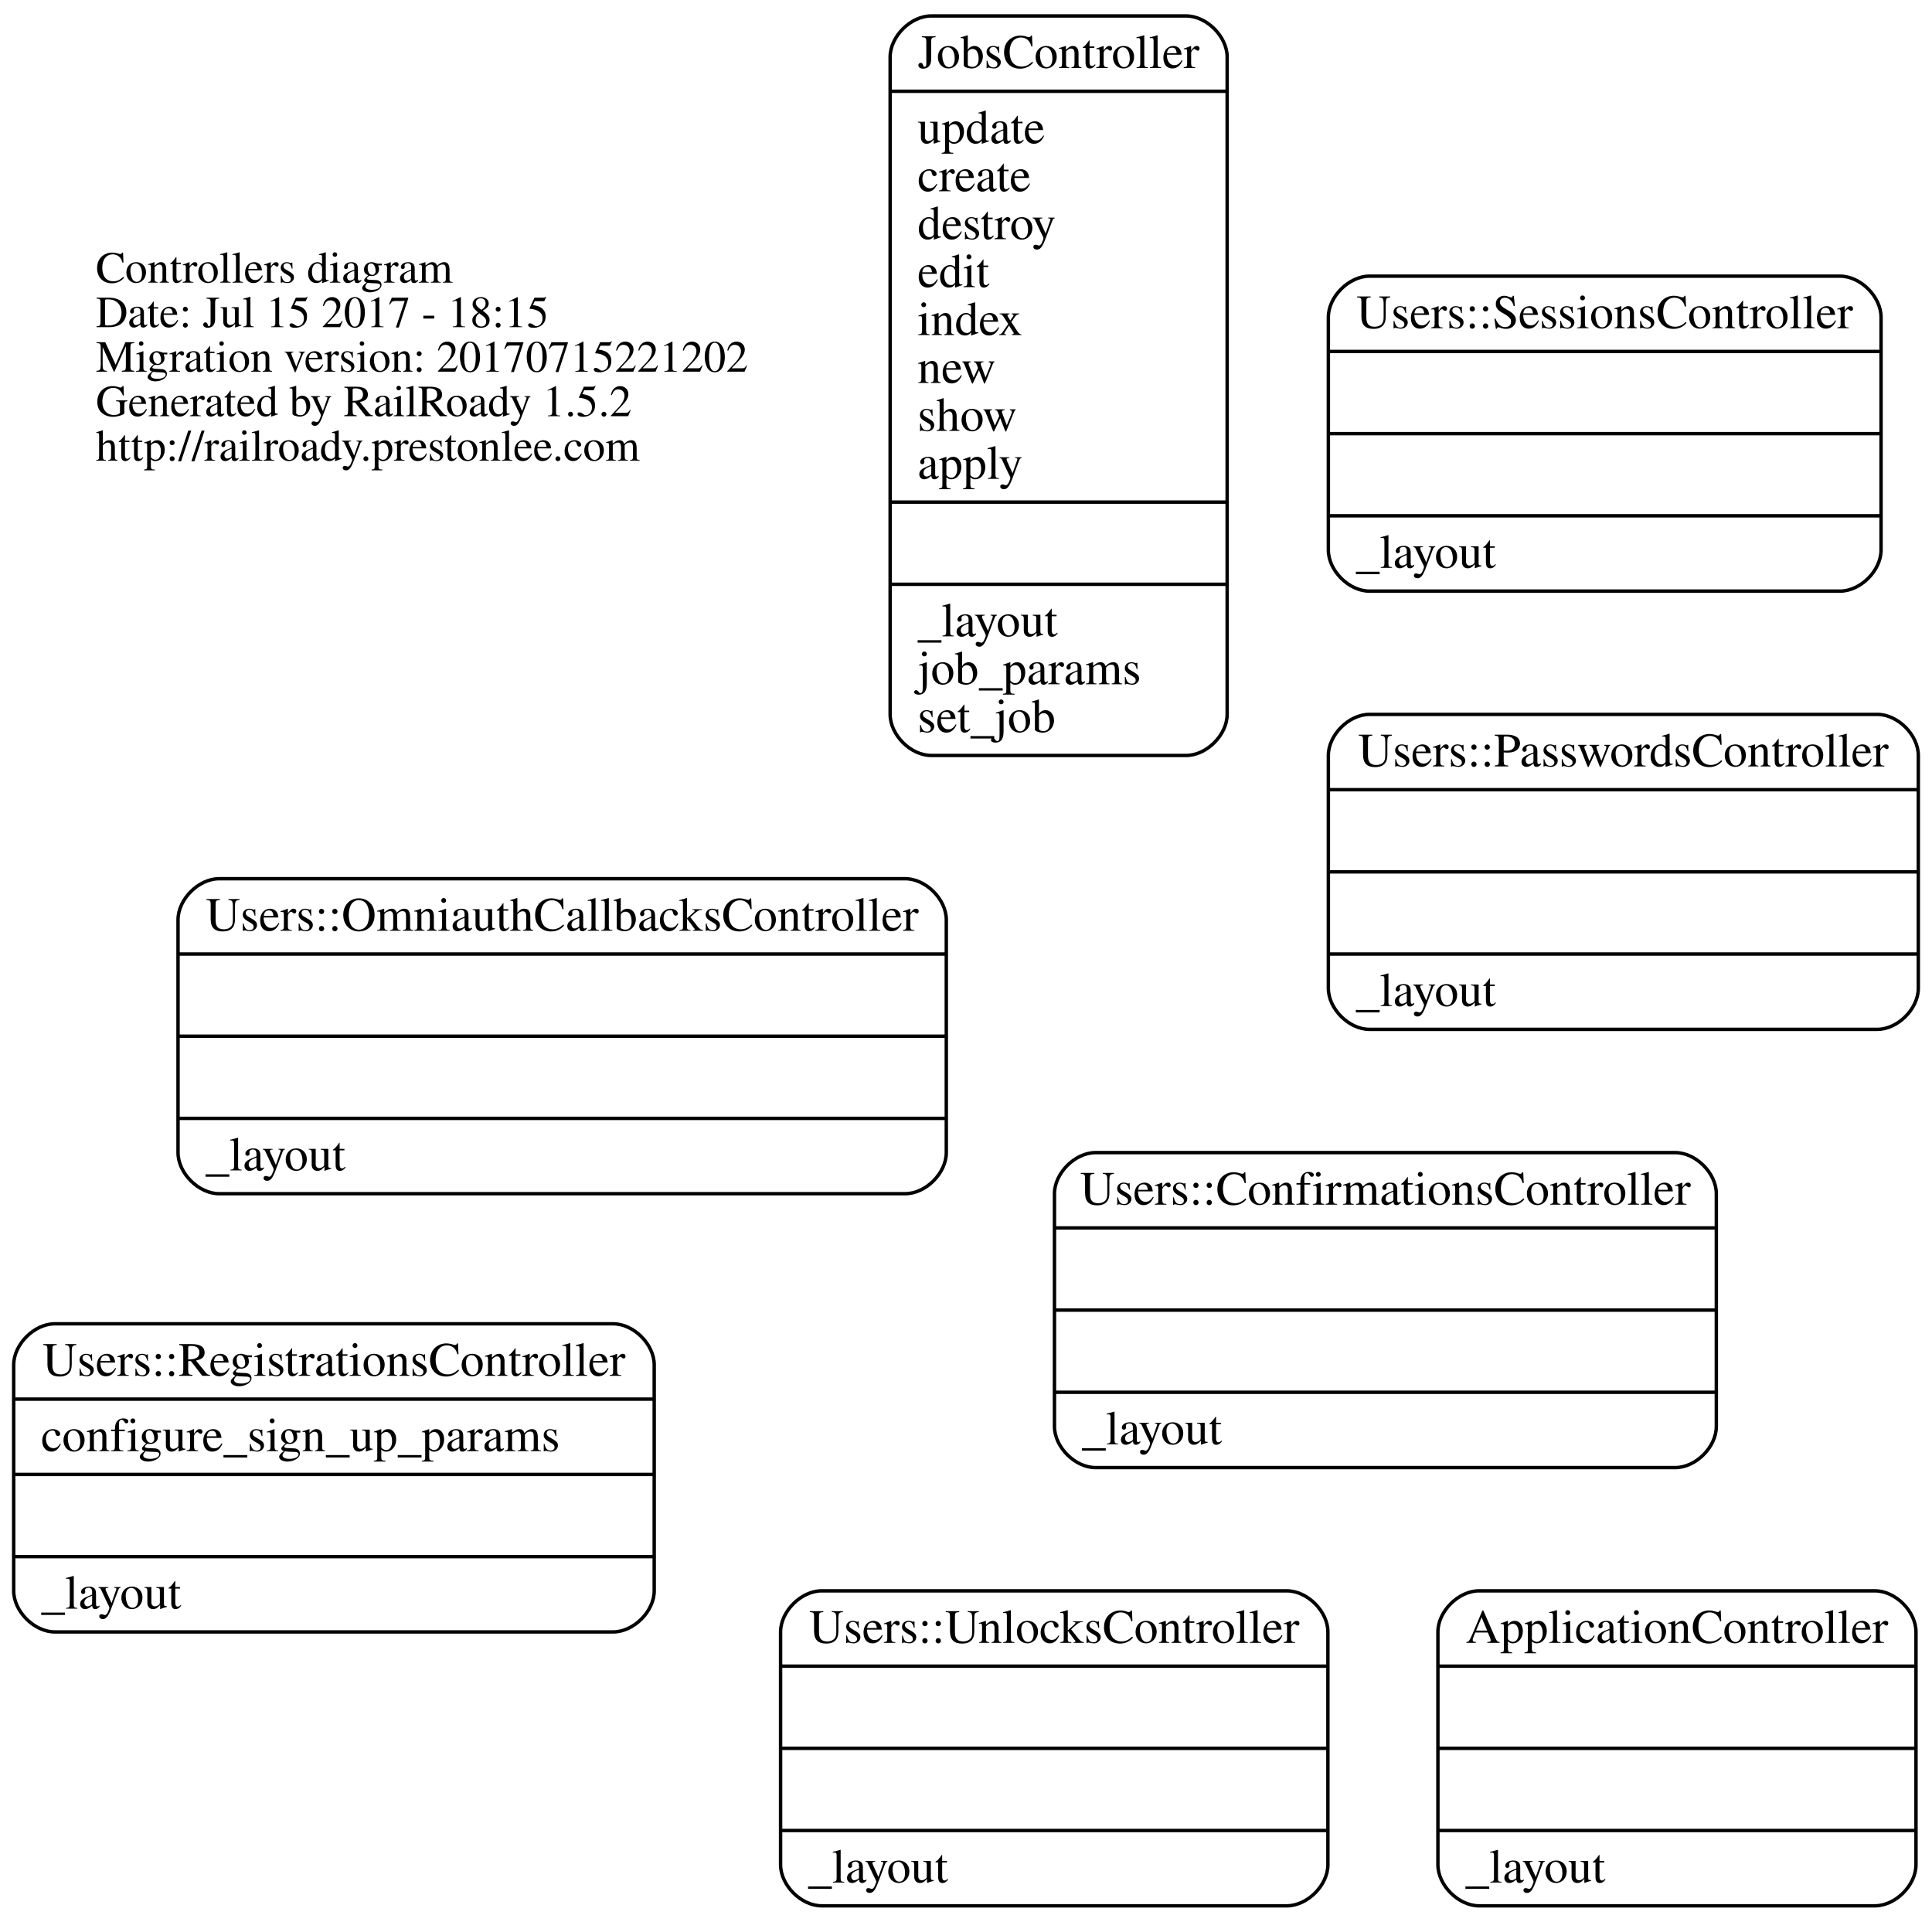
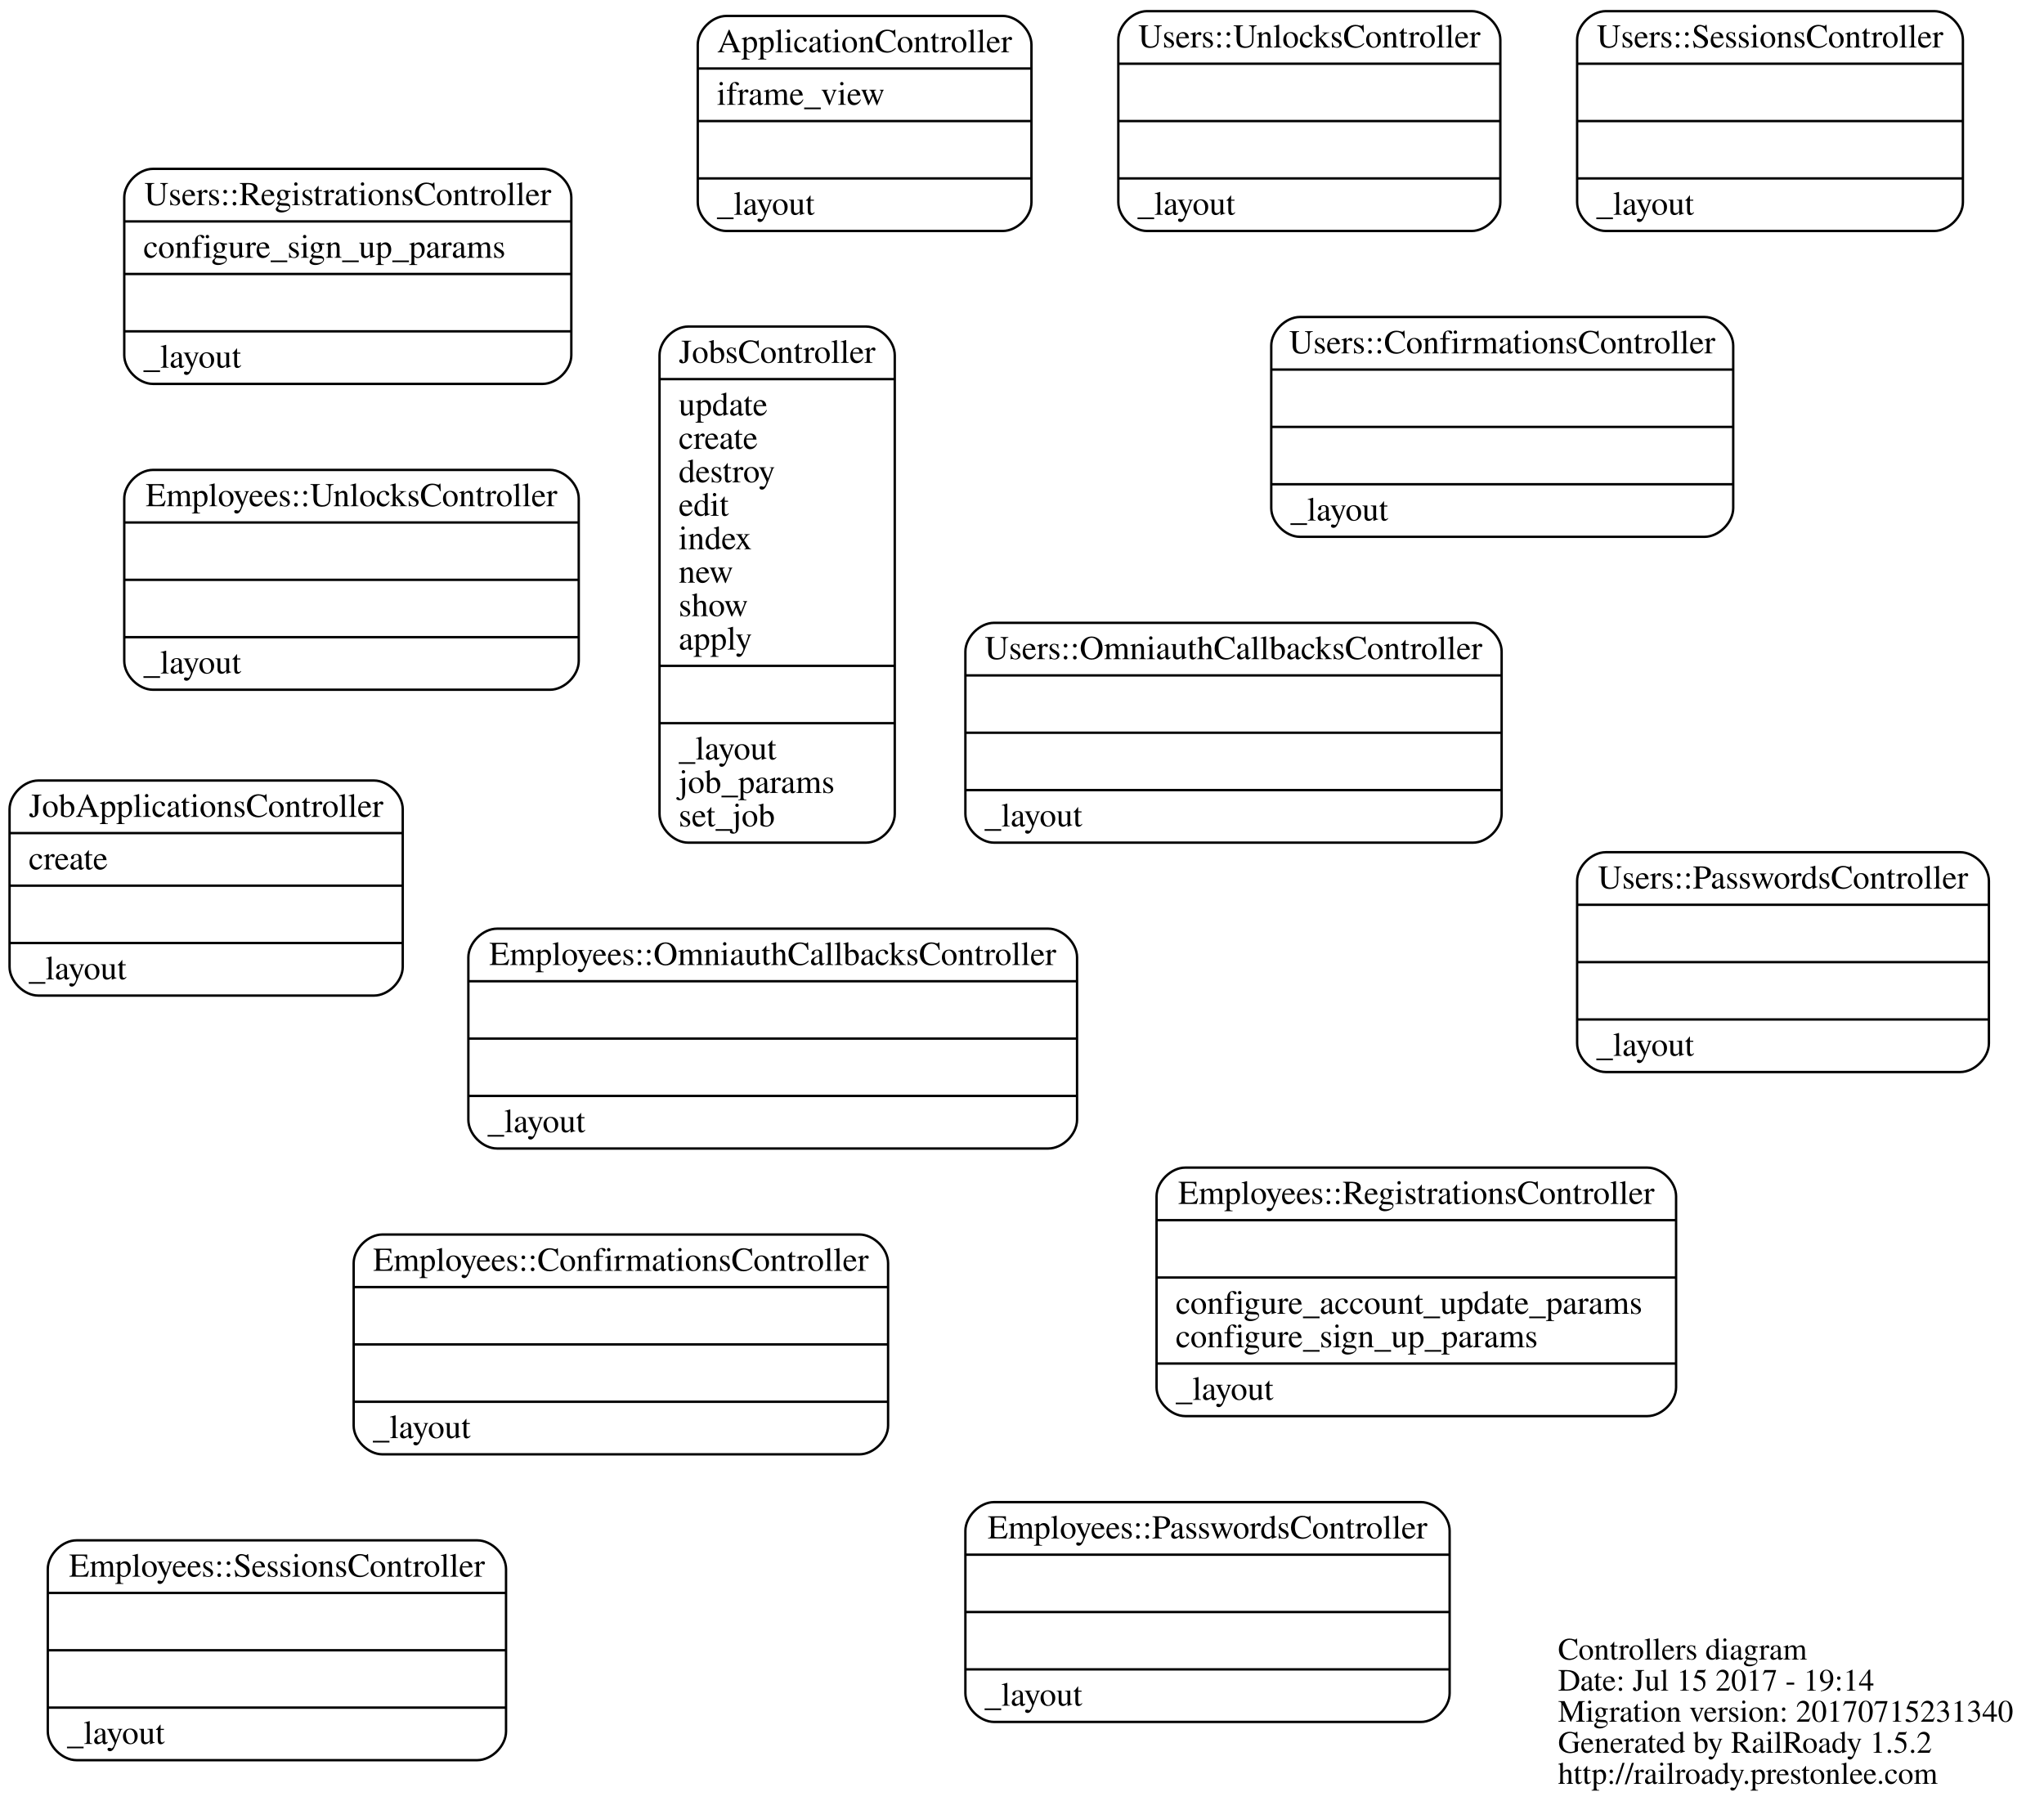
- <svg xmlns="http://www.w3.org/2000/svg" width="564pt" height="561pt" viewBox="0.00 0.00 564.32 561.00">
-   <g id="graph0" class="graph" transform="scale(1 1) rotate(0) translate(4 557)">
-     <polygon fill="transparent" stroke="transparent" points="-4,4 -4,-557 560.324,-557 560.324,4 -4,4" />
+ <svg xmlns="http://www.w3.org/2000/svg" width="855pt" height="757pt" viewBox="0.00 0.00 855.38 757.00">
+   <g id="graph0" class="graph" transform="scale(1 1) rotate(0) translate(4 753)">
+     <polygon fill="transparent" stroke="transparent" points="-4,4 -4,-753 851.375,-753 851.375,4 -4,4" />
    <g id="node1" class="node">
-       <text text-anchor="start" x="24" y="-474.6" font-family="Times,serif" font-size="13.00" fill="#000000">Controllers diagram</text>
-       <text text-anchor="start" x="24" y="-461.6" font-family="Times,serif" font-size="13.00" fill="#000000">Date: Jul 15 2017 - 18:15</text>
-       <text text-anchor="start" x="24" y="-448.6" font-family="Times,serif" font-size="13.00" fill="#000000">Migration version: 20170715221202</text>
-       <text text-anchor="start" x="24" y="-435.6" font-family="Times,serif" font-size="13.00" fill="#000000">Generated by RailRoady 1.5.2</text>
-       <text text-anchor="start" x="24" y="-422.6" font-family="Times,serif" font-size="13.00" fill="#000000">http://railroady.prestonlee.com</text>
+       <text text-anchor="start" x="648" y="-58.6" font-family="Times,serif" font-size="13.00" fill="#000000">Controllers diagram</text>
+       <text text-anchor="start" x="648" y="-45.6" font-family="Times,serif" font-size="13.00" fill="#000000">Date: Jul 15 2017 - 19:14</text>
+       <text text-anchor="start" x="648" y="-32.6" font-family="Times,serif" font-size="13.00" fill="#000000">Migration version: 20170715231340</text>
+       <text text-anchor="start" x="648" y="-19.6" font-family="Times,serif" font-size="13.00" fill="#000000">Generated by RailRoady 1.5.2</text>
+       <text text-anchor="start" x="648" y="-6.6" font-family="Times,serif" font-size="13.00" fill="#000000">http://railroady.prestonlee.com</text>
    </g>
    <g id="node2" class="node">
-       <path fill="none" stroke="#000000" d="M428,-.5C428,-.5 543.642,-.5 543.642,-.5 549.642,-.5 555.642,-6.5 555.642,-12.5 555.642,-12.5 555.642,-80.5 555.642,-80.5 555.642,-86.5 549.642,-92.5 543.642,-92.5 543.642,-92.5 428,-92.5 428,-92.5 422,-92.5 416,-86.5 416,-80.5 416,-80.5 416,-12.5 416,-12.5 416,-6.5 422,-.5 428,-.5" />
-       <text text-anchor="middle" x="485.821" y="-77.3" font-family="Times,serif" font-size="14.00" fill="#000000">ApplicationController</text>
-       <polyline fill="none" stroke="#000000" points="416,-70.5 555.642,-70.5 " />
-       <polyline fill="none" stroke="#000000" points="416,-46.5 555.642,-46.5 " />
-       <polyline fill="none" stroke="#000000" points="416,-22.5 555.642,-22.5 " />
-       <text text-anchor="start" x="424" y="-7.3" font-family="Times,serif" font-size="14.00" fill="#000000">_layout</text>
+       <path fill="none" stroke="#000000" d="M300,-656.5C300,-656.5 415.642,-656.5 415.642,-656.5 421.642,-656.5 427.642,-662.5 427.642,-668.5 427.642,-668.5 427.642,-734.5 427.642,-734.5 427.642,-740.5 421.642,-746.5 415.642,-746.5 415.642,-746.5 300,-746.5 300,-746.5 294,-746.5 288,-740.5 288,-734.5 288,-734.5 288,-668.5 288,-668.5 288,-662.5 294,-656.5 300,-656.5" />
+       <text text-anchor="middle" x="357.821" y="-731.3" font-family="Times,serif" font-size="14.00" fill="#000000">ApplicationController</text>
+       <polyline fill="none" stroke="#000000" points="288,-724.5 427.642,-724.5 " />
+       <text text-anchor="start" x="296" y="-709.3" font-family="Times,serif" font-size="14.00" fill="#000000">iframe_view</text>
+       <polyline fill="none" stroke="#000000" points="288,-702.5 427.642,-702.5 " />
+       <polyline fill="none" stroke="#000000" points="288,-678.5 427.642,-678.5 " />
+       <text text-anchor="start" x="296" y="-663.3" font-family="Times,serif" font-size="14.00" fill="#000000">_layout</text>
    </g>
    <g id="node3" class="node">
-       <path fill="none" stroke="#000000" d="M268,-336.5C268,-336.5 342.441,-336.5 342.441,-336.5 348.441,-336.5 354.441,-342.5 354.441,-348.5 354.441,-348.5 354.441,-540.5 354.441,-540.5 354.441,-546.5 348.441,-552.5 342.441,-552.5 342.441,-552.5 268,-552.5 268,-552.5 262,-552.5 256,-546.5 256,-540.5 256,-540.5 256,-348.5 256,-348.5 256,-342.5 262,-336.5 268,-336.5" />
-       <text text-anchor="middle" x="305.221" y="-537.3" font-family="Times,serif" font-size="14.00" fill="#000000">JobsController</text>
-       <polyline fill="none" stroke="#000000" points="256,-530.5 354.441,-530.5 " />
-       <text text-anchor="start" x="264" y="-515.3" font-family="Times,serif" font-size="14.00" fill="#000000">update</text>
-       <text text-anchor="start" x="264" y="-501.3" font-family="Times,serif" font-size="14.00" fill="#000000">create</text>
-       <text text-anchor="start" x="264" y="-487.3" font-family="Times,serif" font-size="14.00" fill="#000000">destroy</text>
-       <text text-anchor="start" x="264" y="-473.3" font-family="Times,serif" font-size="14.00" fill="#000000">edit</text>
-       <text text-anchor="start" x="264" y="-459.3" font-family="Times,serif" font-size="14.00" fill="#000000">index</text>
-       <text text-anchor="start" x="264" y="-445.3" font-family="Times,serif" font-size="14.00" fill="#000000">new</text>
-       <text text-anchor="start" x="264" y="-431.3" font-family="Times,serif" font-size="14.00" fill="#000000">show</text>
-       <text text-anchor="start" x="264" y="-417.3" font-family="Times,serif" font-size="14.00" fill="#000000">apply</text>
-       <polyline fill="none" stroke="#000000" points="256,-410.5 354.441,-410.5 " />
-       <polyline fill="none" stroke="#000000" points="256,-386.5 354.441,-386.5 " />
-       <text text-anchor="start" x="264" y="-371.3" font-family="Times,serif" font-size="14.00" fill="#000000">_layout</text>
-       <text text-anchor="start" x="264" y="-357.3" font-family="Times,serif" font-size="14.00" fill="#000000">job_params</text>
-       <text text-anchor="start" x="264" y="-343.3" font-family="Times,serif" font-size="14.00" fill="#000000">set_job</text>
+       <path fill="none" stroke="#000000" d="M156,-144.5C156,-144.5 355.648,-144.5 355.648,-144.5 361.648,-144.5 367.648,-150.5 367.648,-156.5 367.648,-156.5 367.648,-224.5 367.648,-224.5 367.648,-230.5 361.648,-236.5 355.648,-236.5 355.648,-236.5 156,-236.5 156,-236.5 150,-236.5 144,-230.5 144,-224.5 144,-224.5 144,-156.5 144,-156.5 144,-150.5 150,-144.5 156,-144.5" />
+       <text text-anchor="middle" x="255.824" y="-221.3" font-family="Times,serif" font-size="14.00" fill="#000000">Employees::ConfirmationsController</text>
+       <polyline fill="none" stroke="#000000" points="144,-214.5 367.648,-214.5 " />
+       <polyline fill="none" stroke="#000000" points="144,-190.5 367.648,-190.5 " />
+       <polyline fill="none" stroke="#000000" points="144,-166.5 367.648,-166.5 " />
+       <text text-anchor="start" x="152" y="-151.3" font-family="Times,serif" font-size="14.00" fill="#000000">_layout</text>
    </g>
    <g id="node4" class="node">
-       <path fill="none" stroke="#000000" d="M316,-128.5C316,-128.5 485.324,-128.5 485.324,-128.5 491.324,-128.5 497.324,-134.5 497.324,-140.5 497.324,-140.5 497.324,-208.5 497.324,-208.5 497.324,-214.5 491.324,-220.5 485.324,-220.5 485.324,-220.5 316,-220.5 316,-220.5 310,-220.5 304,-214.5 304,-208.5 304,-208.5 304,-140.5 304,-140.5 304,-134.5 310,-128.5 316,-128.5" />
-       <text text-anchor="middle" x="400.662" y="-205.3" font-family="Times,serif" font-size="14.00" fill="#000000">Users::ConfirmationsController</text>
-       <polyline fill="none" stroke="#000000" points="304,-198.5 497.324,-198.5 " />
-       <polyline fill="none" stroke="#000000" points="304,-174.5 497.324,-174.5 " />
-       <polyline fill="none" stroke="#000000" points="304,-150.5 497.324,-150.5 " />
-       <text text-anchor="start" x="312" y="-135.3" font-family="Times,serif" font-size="14.00" fill="#000000">_layout</text>
+       <path fill="none" stroke="#000000" d="M204,-272.5C204,-272.5 434.731,-272.5 434.731,-272.5 440.731,-272.5 446.731,-278.5 446.731,-284.5 446.731,-284.5 446.731,-352.5 446.731,-352.5 446.731,-358.5 440.731,-364.5 434.731,-364.5 434.731,-364.5 204,-364.5 204,-364.5 198,-364.5 192,-358.5 192,-352.5 192,-352.5 192,-284.5 192,-284.5 192,-278.5 198,-272.5 204,-272.5" />
+       <text text-anchor="middle" x="319.366" y="-349.3" font-family="Times,serif" font-size="14.00" fill="#000000">Employees::OmniauthCallbacksController</text>
+       <polyline fill="none" stroke="#000000" points="192,-342.5 446.731,-342.5 " />
+       <polyline fill="none" stroke="#000000" points="192,-318.5 446.731,-318.5 " />
+       <polyline fill="none" stroke="#000000" points="192,-294.5 446.731,-294.5 " />
+       <text text-anchor="start" x="200" y="-279.3" font-family="Times,serif" font-size="14.00" fill="#000000">_layout</text>
    </g>
    <g id="node5" class="node">
-       <path fill="none" stroke="#000000" d="M60,-208.5C60,-208.5 260.407,-208.5 260.407,-208.5 266.407,-208.5 272.407,-214.5 272.407,-220.5 272.407,-220.5 272.407,-288.5 272.407,-288.5 272.407,-294.5 266.407,-300.5 260.407,-300.5 260.407,-300.5 60,-300.5 60,-300.5 54,-300.5 48,-294.5 48,-288.5 48,-288.5 48,-220.5 48,-220.5 48,-214.5 54,-208.5 60,-208.5" />
-       <text text-anchor="middle" x="160.204" y="-285.3" font-family="Times,serif" font-size="14.00" fill="#000000">Users::OmniauthCallbacksController</text>
-       <polyline fill="none" stroke="#000000" points="48,-278.5 272.407,-278.5 " />
-       <polyline fill="none" stroke="#000000" points="48,-254.5 272.407,-254.5 " />
-       <polyline fill="none" stroke="#000000" points="48,-230.5 272.407,-230.5 " />
-       <text text-anchor="start" x="56" y="-215.3" font-family="Times,serif" font-size="14.00" fill="#000000">_layout</text>
+       <path fill="none" stroke="#000000" d="M412,-32.5C412,-32.5 590.648,-32.5 590.648,-32.5 596.648,-32.5 602.648,-38.5 602.648,-44.5 602.648,-44.5 602.648,-112.5 602.648,-112.5 602.648,-118.5 596.648,-124.5 590.648,-124.5 590.648,-124.5 412,-124.5 412,-124.5 406,-124.5 400,-118.5 400,-112.5 400,-112.5 400,-44.5 400,-44.5 400,-38.5 406,-32.5 412,-32.5" />
+       <text text-anchor="middle" x="501.324" y="-109.3" font-family="Times,serif" font-size="14.00" fill="#000000">Employees::PasswordsController</text>
+       <polyline fill="none" stroke="#000000" points="400,-102.5 602.648,-102.5 " />
+       <polyline fill="none" stroke="#000000" points="400,-78.5 602.648,-78.5 " />
+       <polyline fill="none" stroke="#000000" points="400,-54.5 602.648,-54.5 " />
+       <text text-anchor="start" x="408" y="-39.3" font-family="Times,serif" font-size="14.00" fill="#000000">_layout</text>
    </g>
    <g id="node6" class="node">
-       <path fill="none" stroke="#000000" d="M396,-256.5C396,-256.5 544.324,-256.5 544.324,-256.5 550.324,-256.5 556.324,-262.5 556.324,-268.5 556.324,-268.5 556.324,-336.5 556.324,-336.5 556.324,-342.5 550.324,-348.5 544.324,-348.5 544.324,-348.5 396,-348.5 396,-348.5 390,-348.5 384,-342.5 384,-336.5 384,-336.5 384,-268.5 384,-268.5 384,-262.5 390,-256.5 396,-256.5" />
-       <text text-anchor="middle" x="470.162" y="-333.3" font-family="Times,serif" font-size="14.00" fill="#000000">Users::PasswordsController</text>
-       <polyline fill="none" stroke="#000000" points="384,-326.5 556.324,-326.5 " />
-       <polyline fill="none" stroke="#000000" points="384,-302.5 556.324,-302.5 " />
-       <polyline fill="none" stroke="#000000" points="384,-278.5 556.324,-278.5 " />
-       <text text-anchor="start" x="392" y="-263.3" font-family="Times,serif" font-size="14.00" fill="#000000">_layout</text>
+       <path fill="none" stroke="#000000" d="M492,-160.5C492,-160.5 685.414,-160.5 685.414,-160.5 691.414,-160.5 697.414,-166.5 697.414,-172.5 697.414,-172.5 697.414,-252.5 697.414,-252.5 697.414,-258.5 691.414,-264.5 685.414,-264.5 685.414,-264.5 492,-264.5 492,-264.5 486,-264.5 480,-258.5 480,-252.5 480,-252.5 480,-172.5 480,-172.5 480,-166.5 486,-160.5 492,-160.5" />
+       <text text-anchor="middle" x="588.707" y="-249.3" font-family="Times,serif" font-size="14.00" fill="#000000">Employees::RegistrationsController</text>
+       <polyline fill="none" stroke="#000000" points="480,-242.5 697.414,-242.5 " />
+       <polyline fill="none" stroke="#000000" points="480,-218.5 697.414,-218.5 " />
+       <text text-anchor="start" x="488" y="-203.3" font-family="Times,serif" font-size="14.00" fill="#000000">configure_account_update_params</text>
+       <text text-anchor="start" x="488" y="-189.3" font-family="Times,serif" font-size="14.00" fill="#000000">configure_sign_up_params</text>
+       <polyline fill="none" stroke="#000000" points="480,-182.5 697.414,-182.5 " />
+       <text text-anchor="start" x="488" y="-167.3" font-family="Times,serif" font-size="14.00" fill="#000000">_layout</text>
    </g>
    <g id="node7" class="node">
-       <path fill="none" stroke="#000000" d="M12,-80.5C12,-80.5 175.09,-80.5 175.09,-80.5 181.09,-80.5 187.09,-86.5 187.09,-92.5 187.09,-92.5 187.09,-158.5 187.09,-158.5 187.09,-164.5 181.09,-170.5 175.09,-170.5 175.09,-170.5 12,-170.5 12,-170.5 6,-170.5 0,-164.5 0,-158.5 0,-158.5 0,-92.5 0,-92.5 0,-86.5 6,-80.5 12,-80.5" />
-       <text text-anchor="middle" x="93.545" y="-155.3" font-family="Times,serif" font-size="14.00" fill="#000000">Users::RegistrationsController</text>
-       <polyline fill="none" stroke="#000000" points="0,-148.5 187.09,-148.5 " />
-       <text text-anchor="start" x="8" y="-133.3" font-family="Times,serif" font-size="14.00" fill="#000000">configure_sign_up_params</text>
-       <polyline fill="none" stroke="#000000" points="0,-126.5 187.09,-126.5 " />
-       <polyline fill="none" stroke="#000000" points="0,-102.5 187.09,-102.5 " />
-       <text text-anchor="start" x="8" y="-87.3" font-family="Times,serif" font-size="14.00" fill="#000000">_layout</text>
+       <path fill="none" stroke="#000000" d="M28,-16.5C28,-16.5 195.766,-16.5 195.766,-16.5 201.766,-16.5 207.766,-22.5 207.766,-28.5 207.766,-28.5 207.766,-96.5 207.766,-96.5 207.766,-102.5 201.766,-108.5 195.766,-108.5 195.766,-108.5 28,-108.5 28,-108.5 22,-108.5 16,-102.5 16,-96.5 16,-96.5 16,-28.5 16,-28.5 16,-22.5 22,-16.5 28,-16.5" />
+       <text text-anchor="middle" x="111.883" y="-93.3" font-family="Times,serif" font-size="14.00" fill="#000000">Employees::SessionsController</text>
+       <polyline fill="none" stroke="#000000" points="16,-86.5 207.766,-86.5 " />
+       <polyline fill="none" stroke="#000000" points="16,-62.5 207.766,-62.5 " />
+       <polyline fill="none" stroke="#000000" points="16,-38.5 207.766,-38.5 " />
+       <text text-anchor="start" x="24" y="-23.3" font-family="Times,serif" font-size="14.00" fill="#000000">_layout</text>
    </g>
    <g id="node8" class="node">
-       <path fill="none" stroke="#000000" d="M396,-384.5C396,-384.5 533.441,-384.5 533.441,-384.5 539.441,-384.5 545.441,-390.5 545.441,-396.5 545.441,-396.5 545.441,-464.5 545.441,-464.5 545.441,-470.5 539.441,-476.5 533.441,-476.5 533.441,-476.5 396,-476.5 396,-476.5 390,-476.5 384,-470.5 384,-464.5 384,-464.5 384,-396.5 384,-396.5 384,-390.5 390,-384.5 396,-384.5" />
-       <text text-anchor="middle" x="464.721" y="-461.3" font-family="Times,serif" font-size="14.00" fill="#000000">Users::SessionsController</text>
-       <polyline fill="none" stroke="#000000" points="384,-454.5 545.441,-454.5 " />
-       <polyline fill="none" stroke="#000000" points="384,-430.5 545.441,-430.5 " />
-       <polyline fill="none" stroke="#000000" points="384,-406.5 545.441,-406.5 " />
-       <text text-anchor="start" x="392" y="-391.3" font-family="Times,serif" font-size="14.00" fill="#000000">_layout</text>
+       <path fill="none" stroke="#000000" d="M60,-464.5C60,-464.5 226.193,-464.5 226.193,-464.5 232.193,-464.5 238.193,-470.5 238.193,-476.5 238.193,-476.5 238.193,-544.5 238.193,-544.5 238.193,-550.5 232.193,-556.5 226.193,-556.5 226.193,-556.5 60,-556.5 60,-556.5 54,-556.5 48,-550.5 48,-544.5 48,-544.5 48,-476.5 48,-476.5 48,-470.5 54,-464.5 60,-464.5" />
+       <text text-anchor="middle" x="143.097" y="-541.3" font-family="Times,serif" font-size="14.00" fill="#000000">Employees::UnlocksController</text>
+       <polyline fill="none" stroke="#000000" points="48,-534.5 238.193,-534.5 " />
+       <polyline fill="none" stroke="#000000" points="48,-510.5 238.193,-510.5 " />
+       <polyline fill="none" stroke="#000000" points="48,-486.5 238.193,-486.5 " />
+       <text text-anchor="start" x="56" y="-471.3" font-family="Times,serif" font-size="14.00" fill="#000000">_layout</text>
    </g>
    <g id="node9" class="node">
-       <path fill="none" stroke="#000000" d="M236,-.5C236,-.5 371.869,-.5 371.869,-.5 377.869,-.5 383.869,-6.5 383.869,-12.5 383.869,-12.5 383.869,-80.5 383.869,-80.5 383.869,-86.5 377.869,-92.5 371.869,-92.5 371.869,-92.5 236,-92.5 236,-92.5 230,-92.5 224,-86.5 224,-80.5 224,-80.5 224,-12.5 224,-12.5 224,-6.5 230,-.5 236,-.5" />
-       <text text-anchor="middle" x="303.935" y="-77.3" font-family="Times,serif" font-size="14.00" fill="#000000">Users::UnlocksController</text>
-       <polyline fill="none" stroke="#000000" points="224,-70.5 383.869,-70.5 " />
-       <polyline fill="none" stroke="#000000" points="224,-46.5 383.869,-46.5 " />
-       <polyline fill="none" stroke="#000000" points="224,-22.5 383.869,-22.5 " />
-       <text text-anchor="start" x="232" y="-7.3" font-family="Times,serif" font-size="14.00" fill="#000000">_layout</text>
+       <path fill="none" stroke="#000000" d="M12,-336.5C12,-336.5 152.538,-336.5 152.538,-336.5 158.538,-336.5 164.538,-342.5 164.538,-348.5 164.538,-348.5 164.538,-414.5 164.538,-414.5 164.538,-420.5 158.538,-426.5 152.538,-426.5 152.538,-426.5 12,-426.5 12,-426.5 6,-426.5 0,-420.5 0,-414.5 0,-414.5 0,-348.5 0,-348.5 0,-342.5 6,-336.5 12,-336.5" />
+       <text text-anchor="middle" x="82.269" y="-411.3" font-family="Times,serif" font-size="14.00" fill="#000000">JobApplicationsController</text>
+       <polyline fill="none" stroke="#000000" points="0,-404.5 164.538,-404.5 " />
+       <text text-anchor="start" x="8" y="-389.3" font-family="Times,serif" font-size="14.00" fill="#000000">create</text>
+       <polyline fill="none" stroke="#000000" points="0,-382.5 164.538,-382.5 " />
+       <polyline fill="none" stroke="#000000" points="0,-358.5 164.538,-358.5 " />
+       <text text-anchor="start" x="8" y="-343.3" font-family="Times,serif" font-size="14.00" fill="#000000">_layout</text>
+     </g>
+     <g id="node10" class="node">
+       <path fill="none" stroke="#000000" d="M284,-400.5C284,-400.5 358.441,-400.5 358.441,-400.5 364.441,-400.5 370.441,-406.5 370.441,-412.5 370.441,-412.5 370.441,-604.5 370.441,-604.5 370.441,-610.5 364.441,-616.5 358.441,-616.5 358.441,-616.5 284,-616.5 284,-616.5 278,-616.5 272,-610.5 272,-604.5 272,-604.5 272,-412.5 272,-412.5 272,-406.5 278,-400.5 284,-400.5" />
+       <text text-anchor="middle" x="321.221" y="-601.3" font-family="Times,serif" font-size="14.00" fill="#000000">JobsController</text>
+       <polyline fill="none" stroke="#000000" points="272,-594.5 370.441,-594.5 " />
+       <text text-anchor="start" x="280" y="-579.3" font-family="Times,serif" font-size="14.00" fill="#000000">update</text>
+       <text text-anchor="start" x="280" y="-565.3" font-family="Times,serif" font-size="14.00" fill="#000000">create</text>
+       <text text-anchor="start" x="280" y="-551.3" font-family="Times,serif" font-size="14.00" fill="#000000">destroy</text>
+       <text text-anchor="start" x="280" y="-537.3" font-family="Times,serif" font-size="14.00" fill="#000000">edit</text>
+       <text text-anchor="start" x="280" y="-523.3" font-family="Times,serif" font-size="14.00" fill="#000000">index</text>
+       <text text-anchor="start" x="280" y="-509.3" font-family="Times,serif" font-size="14.00" fill="#000000">new</text>
+       <text text-anchor="start" x="280" y="-495.3" font-family="Times,serif" font-size="14.00" fill="#000000">show</text>
+       <text text-anchor="start" x="280" y="-481.3" font-family="Times,serif" font-size="14.00" fill="#000000">apply</text>
+       <polyline fill="none" stroke="#000000" points="272,-474.5 370.441,-474.5 " />
+       <polyline fill="none" stroke="#000000" points="272,-450.5 370.441,-450.5 " />
+       <text text-anchor="start" x="280" y="-435.3" font-family="Times,serif" font-size="14.00" fill="#000000">_layout</text>
+       <text text-anchor="start" x="280" y="-421.3" font-family="Times,serif" font-size="14.00" fill="#000000">job_params</text>
+       <text text-anchor="start" x="280" y="-407.3" font-family="Times,serif" font-size="14.00" fill="#000000">set_job</text>
+     </g>
+     <g id="node11" class="node">
+       <path fill="none" stroke="#000000" d="M540,-528.5C540,-528.5 709.324,-528.5 709.324,-528.5 715.324,-528.5 721.324,-534.5 721.324,-540.5 721.324,-540.5 721.324,-608.5 721.324,-608.5 721.324,-614.5 715.324,-620.5 709.324,-620.5 709.324,-620.5 540,-620.5 540,-620.5 534,-620.5 528,-614.5 528,-608.5 528,-608.5 528,-540.5 528,-540.5 528,-534.5 534,-528.5 540,-528.5" />
+       <text text-anchor="middle" x="624.662" y="-605.3" font-family="Times,serif" font-size="14.00" fill="#000000">Users::ConfirmationsController</text>
+       <polyline fill="none" stroke="#000000" points="528,-598.5 721.324,-598.5 " />
+       <polyline fill="none" stroke="#000000" points="528,-574.5 721.324,-574.5 " />
+       <polyline fill="none" stroke="#000000" points="528,-550.5 721.324,-550.5 " />
+       <text text-anchor="start" x="536" y="-535.3" font-family="Times,serif" font-size="14.00" fill="#000000">_layout</text>
+     </g>
+     <g id="node12" class="node">
+       <path fill="none" stroke="#000000" d="M412,-400.5C412,-400.5 612.407,-400.5 612.407,-400.5 618.407,-400.5 624.407,-406.5 624.407,-412.5 624.407,-412.5 624.407,-480.5 624.407,-480.5 624.407,-486.5 618.407,-492.5 612.407,-492.5 612.407,-492.5 412,-492.5 412,-492.5 406,-492.5 400,-486.5 400,-480.5 400,-480.5 400,-412.5 400,-412.5 400,-406.5 406,-400.5 412,-400.5" />
+       <text text-anchor="middle" x="512.204" y="-477.3" font-family="Times,serif" font-size="14.00" fill="#000000">Users::OmniauthCallbacksController</text>
+       <polyline fill="none" stroke="#000000" points="400,-470.5 624.407,-470.5 " />
+       <polyline fill="none" stroke="#000000" points="400,-446.5 624.407,-446.5 " />
+       <polyline fill="none" stroke="#000000" points="400,-422.5 624.407,-422.5 " />
+       <text text-anchor="start" x="408" y="-407.3" font-family="Times,serif" font-size="14.00" fill="#000000">_layout</text>
+     </g>
+     <g id="node13" class="node">
+       <path fill="none" stroke="#000000" d="M668,-304.5C668,-304.5 816.324,-304.5 816.324,-304.5 822.324,-304.5 828.324,-310.5 828.324,-316.5 828.324,-316.5 828.324,-384.5 828.324,-384.5 828.324,-390.5 822.324,-396.5 816.324,-396.5 816.324,-396.5 668,-396.5 668,-396.5 662,-396.5 656,-390.5 656,-384.5 656,-384.5 656,-316.5 656,-316.5 656,-310.5 662,-304.5 668,-304.5" />
+       <text text-anchor="middle" x="742.162" y="-381.3" font-family="Times,serif" font-size="14.00" fill="#000000">Users::PasswordsController</text>
+       <polyline fill="none" stroke="#000000" points="656,-374.5 828.324,-374.5 " />
+       <polyline fill="none" stroke="#000000" points="656,-350.5 828.324,-350.5 " />
+       <polyline fill="none" stroke="#000000" points="656,-326.5 828.324,-326.5 " />
+       <text text-anchor="start" x="664" y="-311.3" font-family="Times,serif" font-size="14.00" fill="#000000">_layout</text>
+     </g>
+     <g id="node14" class="node">
+       <path fill="none" stroke="#000000" d="M60,-592.5C60,-592.5 223.09,-592.5 223.09,-592.5 229.09,-592.5 235.09,-598.5 235.09,-604.5 235.09,-604.5 235.09,-670.5 235.09,-670.5 235.09,-676.5 229.09,-682.5 223.09,-682.5 223.09,-682.5 60,-682.5 60,-682.5 54,-682.5 48,-676.5 48,-670.5 48,-670.5 48,-604.5 48,-604.5 48,-598.5 54,-592.5 60,-592.5" />
+       <text text-anchor="middle" x="141.545" y="-667.3" font-family="Times,serif" font-size="14.00" fill="#000000">Users::RegistrationsController</text>
+       <polyline fill="none" stroke="#000000" points="48,-660.5 235.09,-660.5 " />
+       <text text-anchor="start" x="56" y="-645.3" font-family="Times,serif" font-size="14.00" fill="#000000">configure_sign_up_params</text>
+       <polyline fill="none" stroke="#000000" points="48,-638.5 235.09,-638.5 " />
+       <polyline fill="none" stroke="#000000" points="48,-614.5 235.09,-614.5 " />
+       <text text-anchor="start" x="56" y="-599.3" font-family="Times,serif" font-size="14.00" fill="#000000">_layout</text>
+     </g>
+     <g id="node15" class="node">
+       <path fill="none" stroke="#000000" d="M668,-656.5C668,-656.5 805.441,-656.5 805.441,-656.5 811.441,-656.5 817.441,-662.5 817.441,-668.5 817.441,-668.5 817.441,-736.5 817.441,-736.5 817.441,-742.5 811.441,-748.5 805.441,-748.5 805.441,-748.5 668,-748.5 668,-748.5 662,-748.5 656,-742.5 656,-736.5 656,-736.5 656,-668.5 656,-668.5 656,-662.5 662,-656.5 668,-656.5" />
+       <text text-anchor="middle" x="736.721" y="-733.3" font-family="Times,serif" font-size="14.00" fill="#000000">Users::SessionsController</text>
+       <polyline fill="none" stroke="#000000" points="656,-726.5 817.441,-726.5 " />
+       <polyline fill="none" stroke="#000000" points="656,-702.5 817.441,-702.5 " />
+       <polyline fill="none" stroke="#000000" points="656,-678.5 817.441,-678.5 " />
+       <text text-anchor="start" x="664" y="-663.3" font-family="Times,serif" font-size="14.00" fill="#000000">_layout</text>
+     </g>
+     <g id="node16" class="node">
+       <path fill="none" stroke="#000000" d="M476,-656.5C476,-656.5 611.869,-656.5 611.869,-656.5 617.869,-656.5 623.869,-662.5 623.869,-668.5 623.869,-668.5 623.869,-736.5 623.869,-736.5 623.869,-742.5 617.869,-748.5 611.869,-748.5 611.869,-748.5 476,-748.5 476,-748.5 470,-748.5 464,-742.5 464,-736.5 464,-736.5 464,-668.5 464,-668.5 464,-662.5 470,-656.5 476,-656.5" />
+       <text text-anchor="middle" x="543.935" y="-733.3" font-family="Times,serif" font-size="14.00" fill="#000000">Users::UnlocksController</text>
+       <polyline fill="none" stroke="#000000" points="464,-726.5 623.869,-726.5 " />
+       <polyline fill="none" stroke="#000000" points="464,-702.5 623.869,-702.5 " />
+       <polyline fill="none" stroke="#000000" points="464,-678.5 623.869,-678.5 " />
+       <text text-anchor="start" x="472" y="-663.3" font-family="Times,serif" font-size="14.00" fill="#000000">_layout</text>
    </g>
  </g>
</svg>
